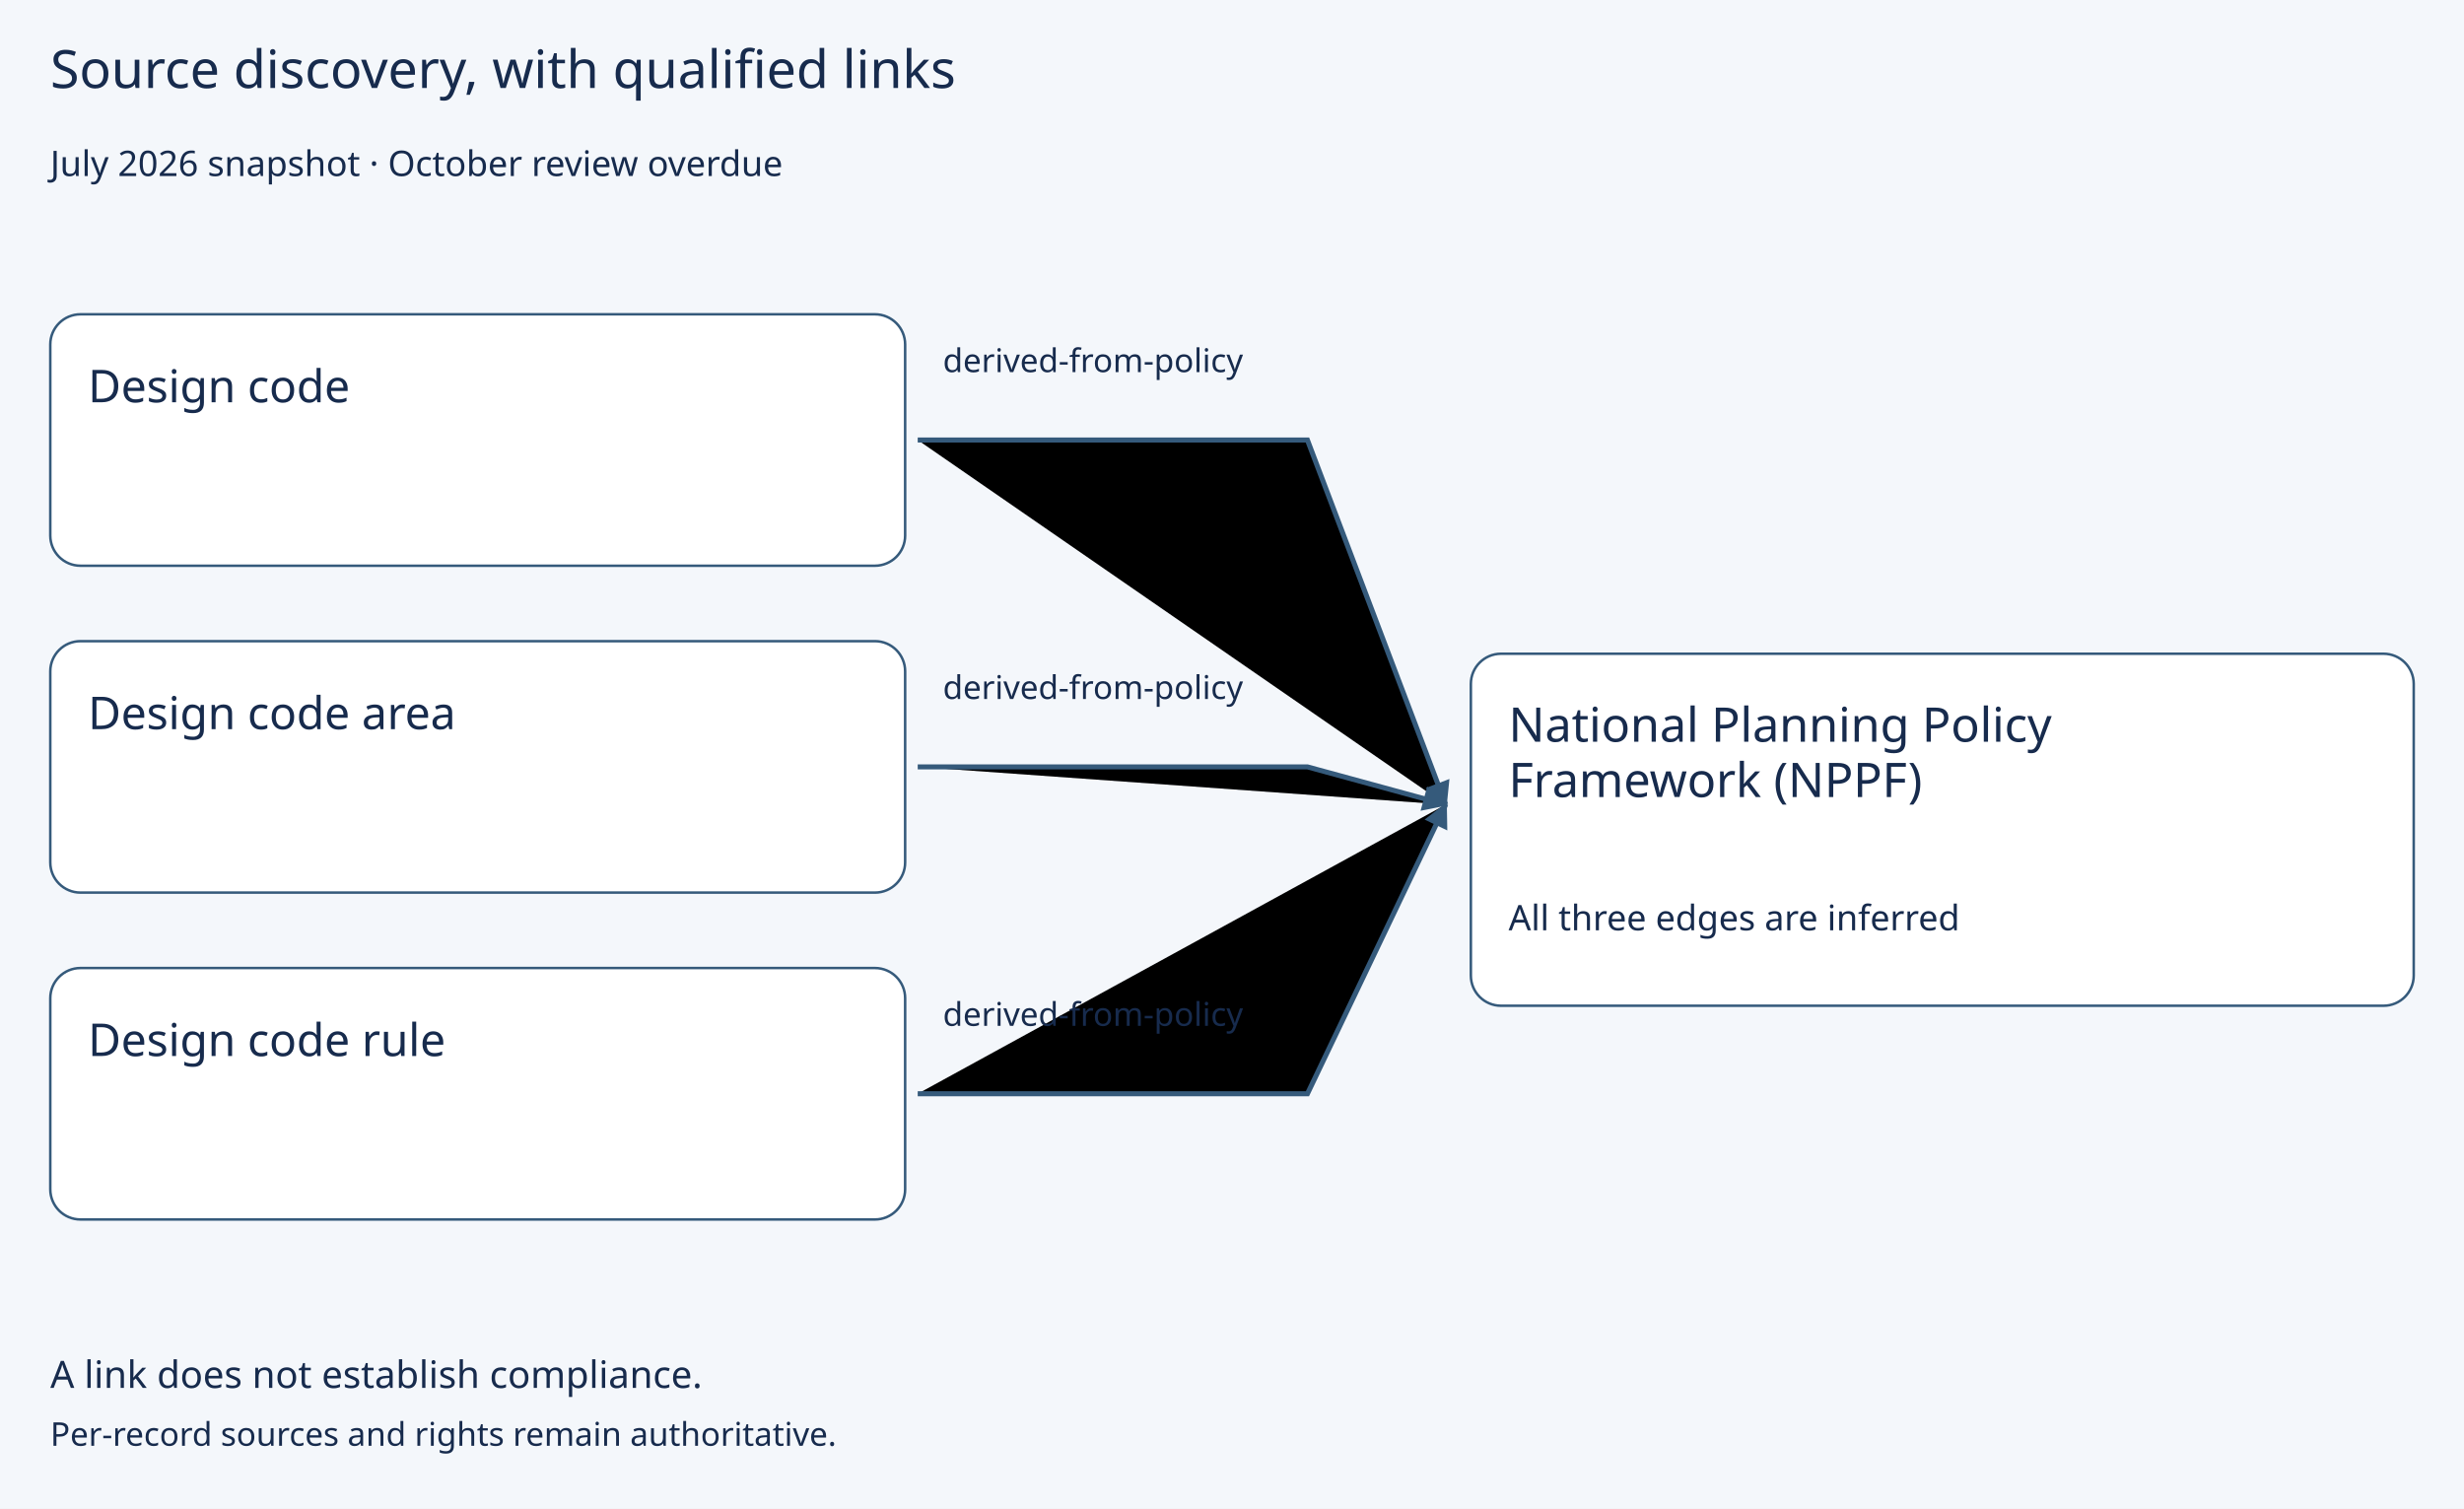
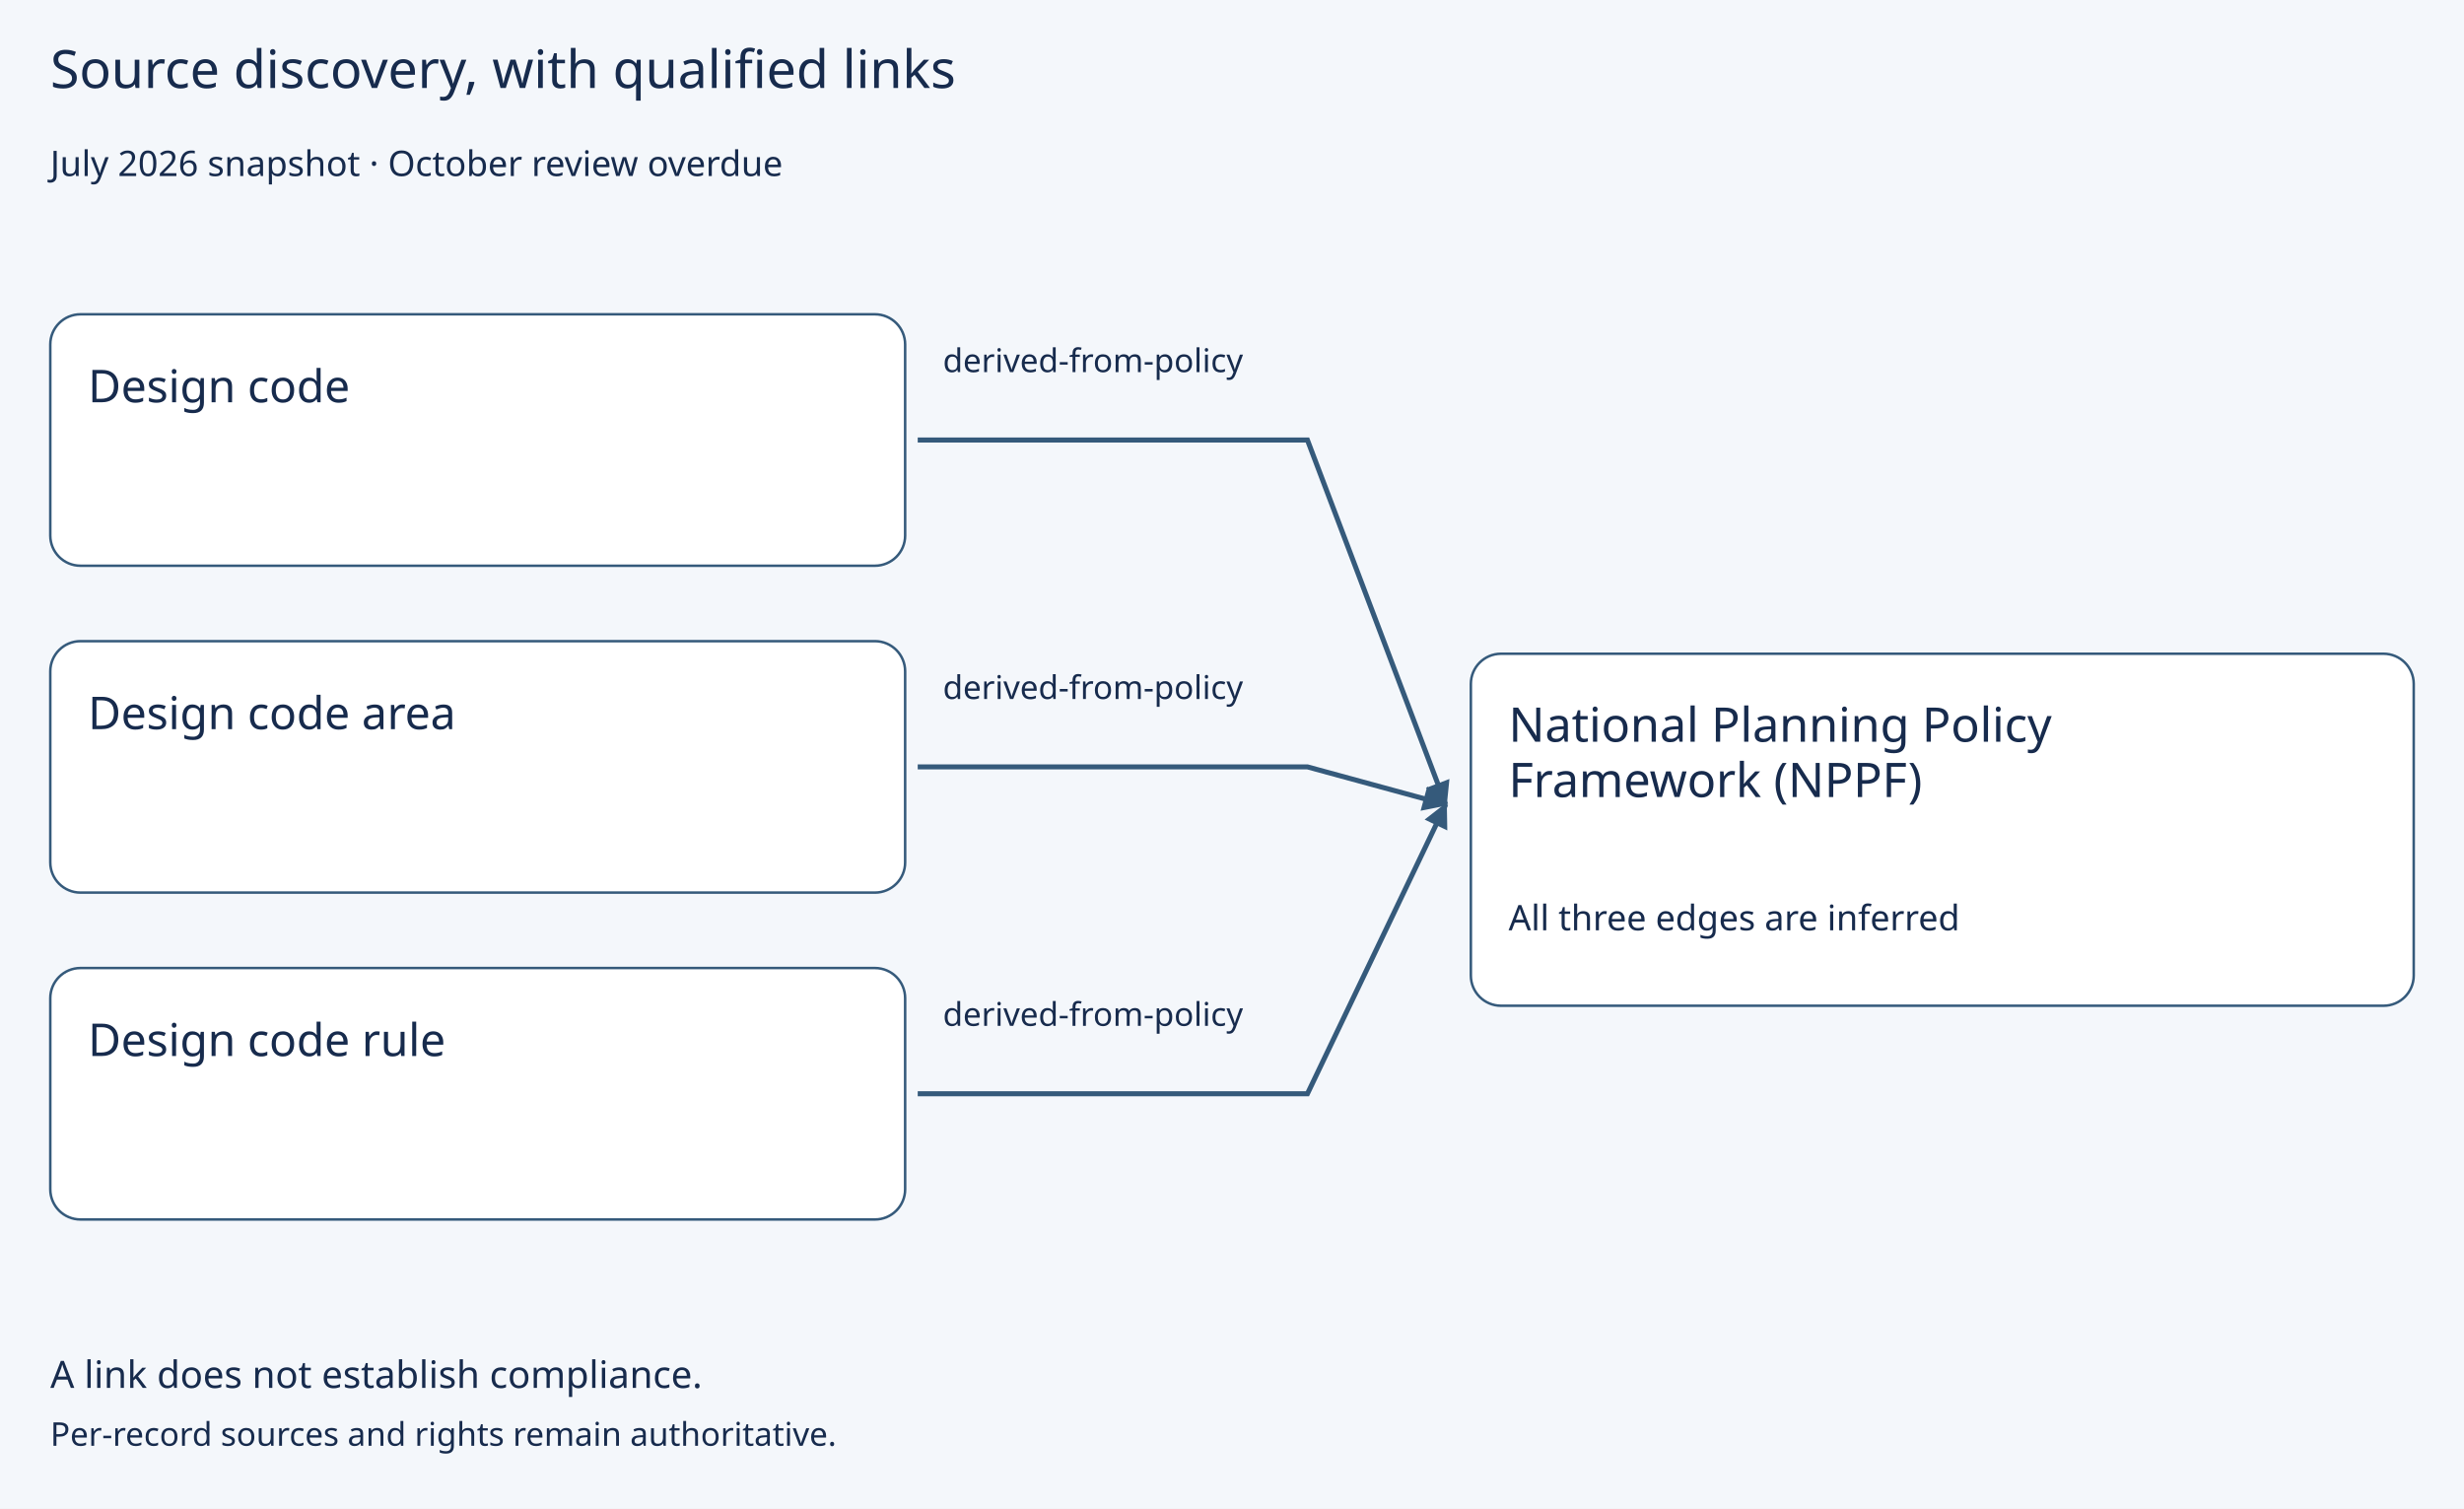
<svg xmlns="http://www.w3.org/2000/svg" viewBox="0 0 980 600" role="img" aria-labelledby="title desc">
  <defs>
    <marker id="arrow" markerUnits="userSpaceOnUse" markerWidth="10" markerHeight="10" refX="9" refY="5" orient="auto">
      <path d="M0 0 L10 5 L0 10Z" fill="#355a7b" />
    </marker>
  </defs>
  <rect width="980" height="600" fill="#f4f7fb" />
  <text x="20" y="35" font-family="system-ui,sans-serif" font-size="21" fill="#172b4d">Source discovery, with qualified links</text>
  <text x="20" y="70" font-family="system-ui,sans-serif" font-size="14" fill="#172b4d">July 2026 snapshot · October review overdue</text>
  <rect x="20" y="125" width="340" height="100" rx="12" fill="white" stroke="#355a7b" />
  <text x="35" y="160" font-family="system-ui,sans-serif" font-size="18" fill="#172b4d">Design code</text>
-   <path d="M365 175 H520 L575 320" stroke="#355a7b" stroke-width="2" marker-end="url(#arrow)" />
+   <path d="M365 175 H520 L575 320" fill="none" stroke="#355a7b" stroke-width="2" marker-end="url(#arrow)" />
  <text x="375" y="148" font-family="system-ui,sans-serif" font-size="13" fill="#172b4d">derived-from-policy</text>
  <rect x="20" y="255" width="340" height="100" rx="12" fill="white" stroke="#355a7b" />
  <text x="35" y="290" font-family="system-ui,sans-serif" font-size="18" fill="#172b4d">Design code area</text>
-   <path d="M365 305 H520 L575 320" stroke="#355a7b" stroke-width="2" marker-end="url(#arrow)" />
+   <path d="M365 305 H520 L575 320" fill="none" stroke="#355a7b" stroke-width="2" marker-end="url(#arrow)" />
  <text x="375" y="278" font-family="system-ui,sans-serif" font-size="13" fill="#172b4d">derived-from-policy</text>
  <rect x="20" y="385" width="340" height="100" rx="12" fill="white" stroke="#355a7b" />
  <text x="35" y="420" font-family="system-ui,sans-serif" font-size="18" fill="#172b4d">Design code rule</text>
-   <path d="M365 435 H520 L575 320" stroke="#355a7b" stroke-width="2" marker-end="url(#arrow)" />
+   <path d="M365 435 H520 L575 320" fill="none" stroke="#355a7b" stroke-width="2" marker-end="url(#arrow)" />
  <text x="375" y="408" font-family="system-ui,sans-serif" font-size="13" fill="#172b4d">derived-from-policy</text>
  <rect x="585" y="260" width="375" height="140" rx="12" fill="white" stroke="#355a7b" />
  <text x="600" y="295" font-family="system-ui,sans-serif" font-size="19" fill="#172b4d">National Planning Policy</text>
  <text x="600" y="317" font-family="system-ui,sans-serif" font-size="19" fill="#172b4d">Framework (NPPF)</text>
  <text x="600" y="370" font-family="system-ui,sans-serif" font-size="14" fill="#172b4d">All three edges are inferred</text>
  <text x="20" y="552" font-family="system-ui,sans-serif" font-size="15" fill="#172b4d">A link does not establish compliance.</text>
  <text x="20" y="575" font-family="system-ui,sans-serif" font-size="13" fill="#172b4d">Per-record sources and rights remain authoritative.</text>
</svg>
